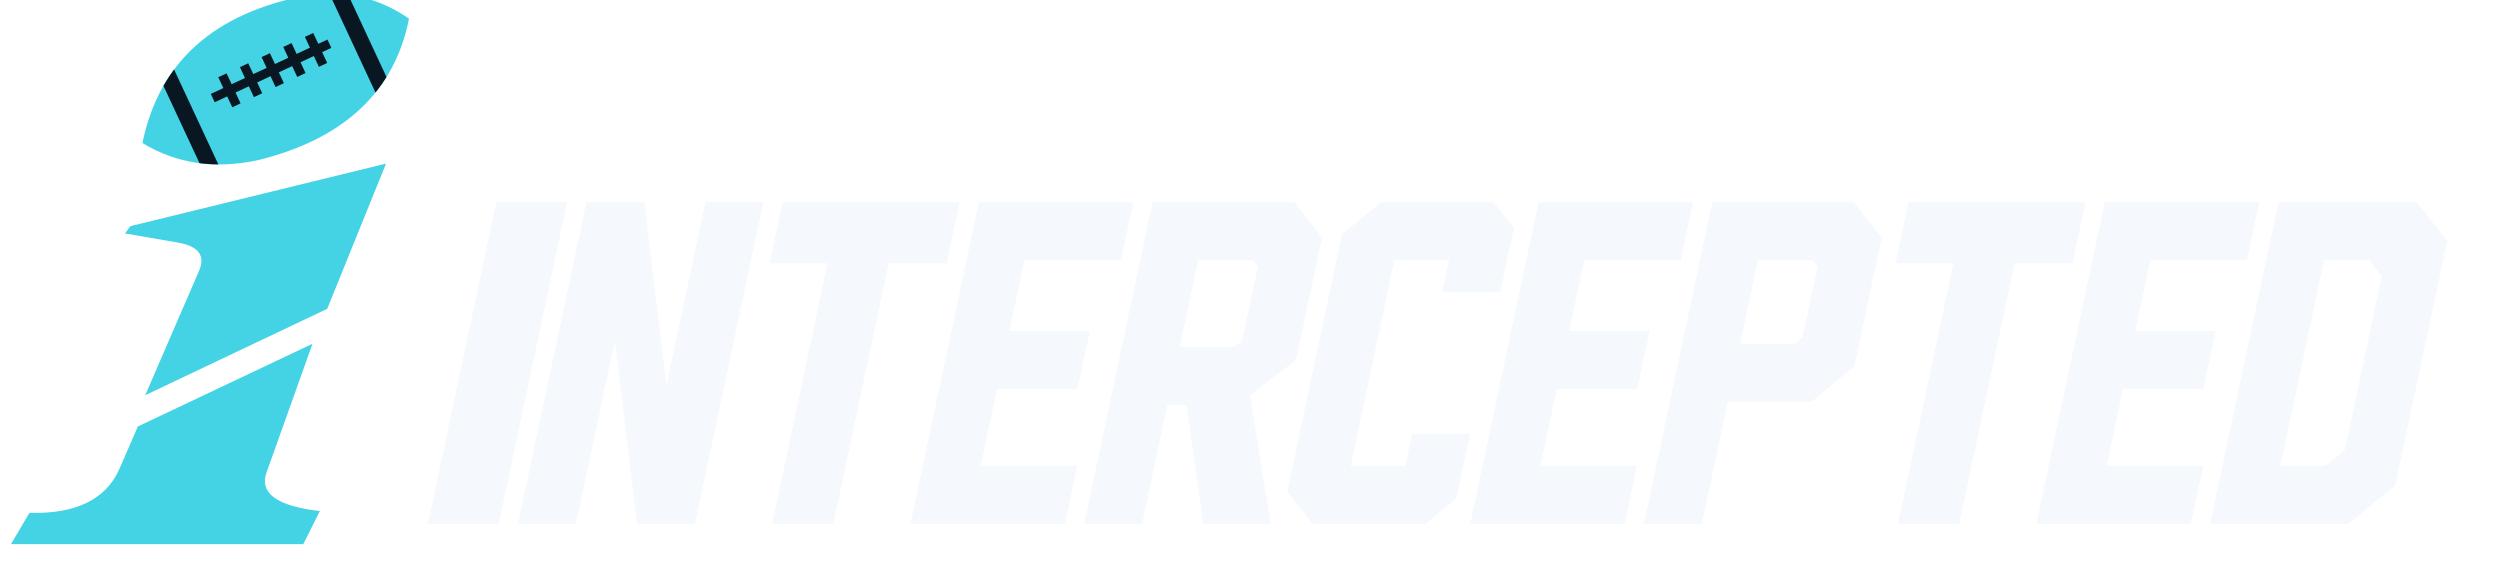
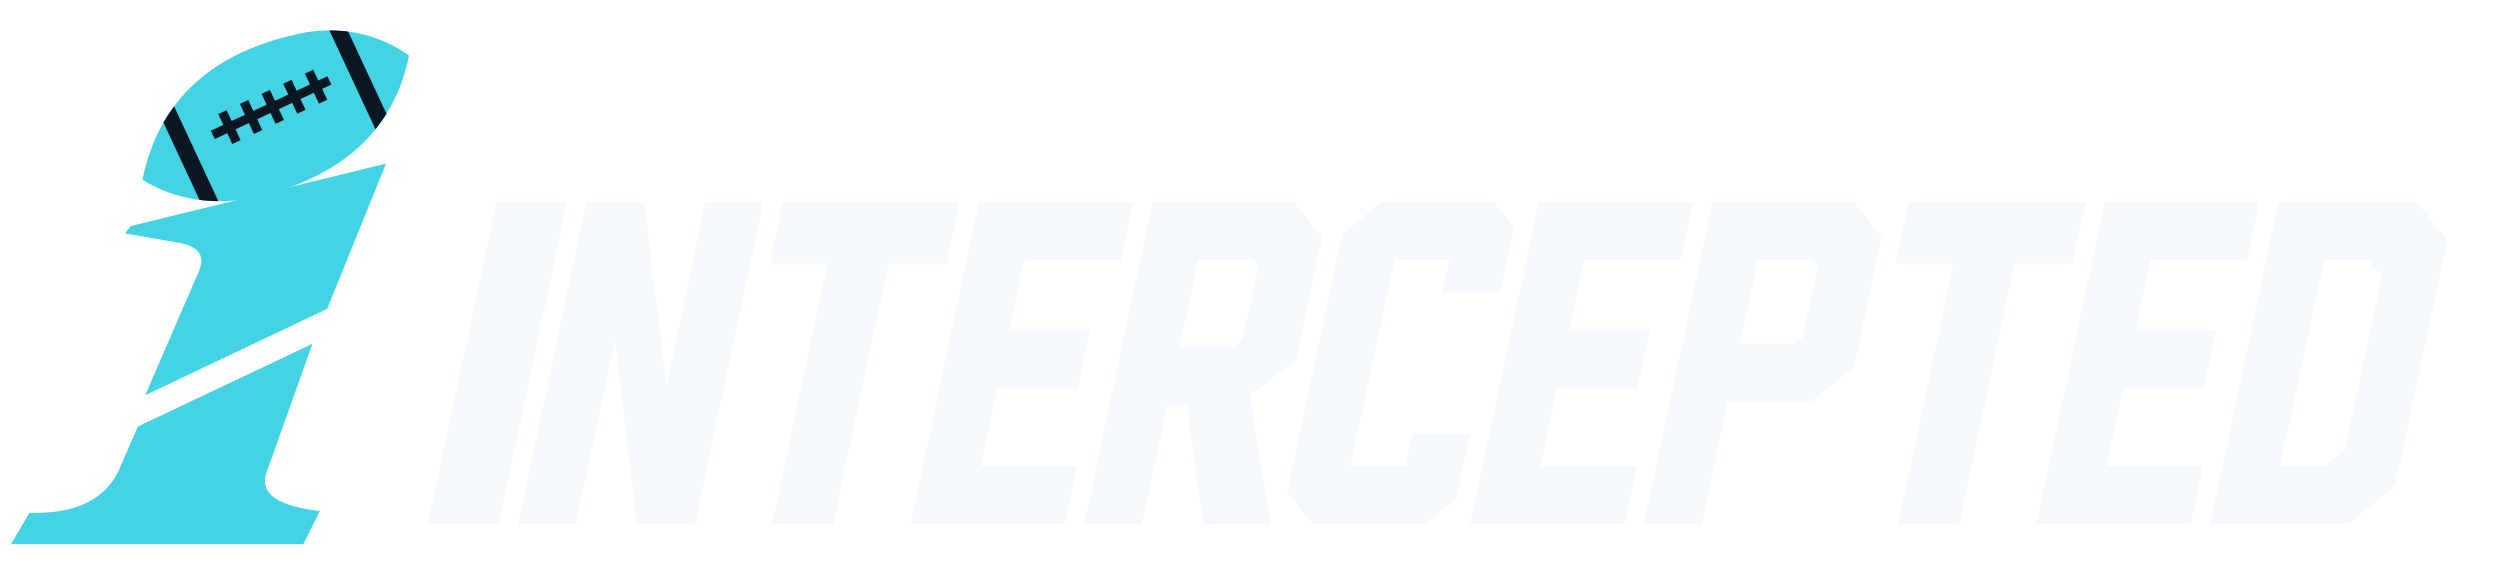
<svg xmlns="http://www.w3.org/2000/svg" viewBox="0 0 1360 308">
  <g fill="#43d3e4">
    <path d="M71 123 210 89 178 168 79 215 108 148Q114 135 97 132L68 127Z" />
    <path d="M75 232 170 187 145 257Q139 274 174 278L165 296H6L16 279Q54 280 65 255Z" />
-     <g transform="translate(150 44) rotate(-25)">
+     <g transform="translate(150 64) rotate(-25)">
      <path d="M-80 0Q-40-54 35-35Q65-26 80 0Q44 49-27 35Q-62 27-80 0Z" />
      <clipPath id="ball">
        <path d="M-80 0Q-40-54 35-35Q65-26 80 0Q44 49-27 35Q-62 27-80 0Z" />
      </clipPath>
      <g clip-path="url(#ball)" stroke="#081721" fill="none">
        <path d="M-52-50V50M51-50V50" stroke-width="9" />
        <path d="M-35-6H35M-25-15V3M-12-15V3M1-15V3M14-15V3M27-15V3" stroke-width="5" />
      </g>
    </g>
  </g>
  <g fill="#f5f8fc" fill-rule="evenodd" transform="translate(270 110) skewX(-12) scale(1.75)">
    <path transform="translate(0)" d="M0 0H22V100H0Z" />
    <path transform="translate(28)" d="M0 100V0H18L37 57V0H55V100H37L18 43V100Z" />
    <path transform="translate(89)" d="M0 0H55V19H37V100H18V19H0Z" />
    <path transform="translate(150)" d="M0 0H48V18H18V40H43V58H18V82H48V100H0Z" />
    <path transform="translate(204)" d="M0 0H44L55 11V49L43 60 58 100H37L24 63H18V100H0ZM18 18V45H35L37 43V20L35 18Z" />
    <path transform="translate(265)" d="M10 0H45L53 8V28H35V18H18V82H35V72H53V92L45 100H10L0 90V10Z" />
    <path transform="translate(324)" d="M0 0H48V18H18V40H43V58H18V82H48V100H0Z" />
    <path transform="translate(378)" d="M0 0H44L55 11V51L44 62H18V100H0ZM18 18V44H35L37 42V20L35 18Z" />
    <path transform="translate(439)" d="M0 0H55V19H37V100H18V19H0Z" />
    <path transform="translate(500)" d="M0 0H48V18H18V40H43V58H18V82H48V100H0Z" />
    <path transform="translate(554)" d="M0 0H43L55 12V88L43 100H0ZM18 18V82H32L37 77V23L32 18Z" />
  </g>
</svg>
